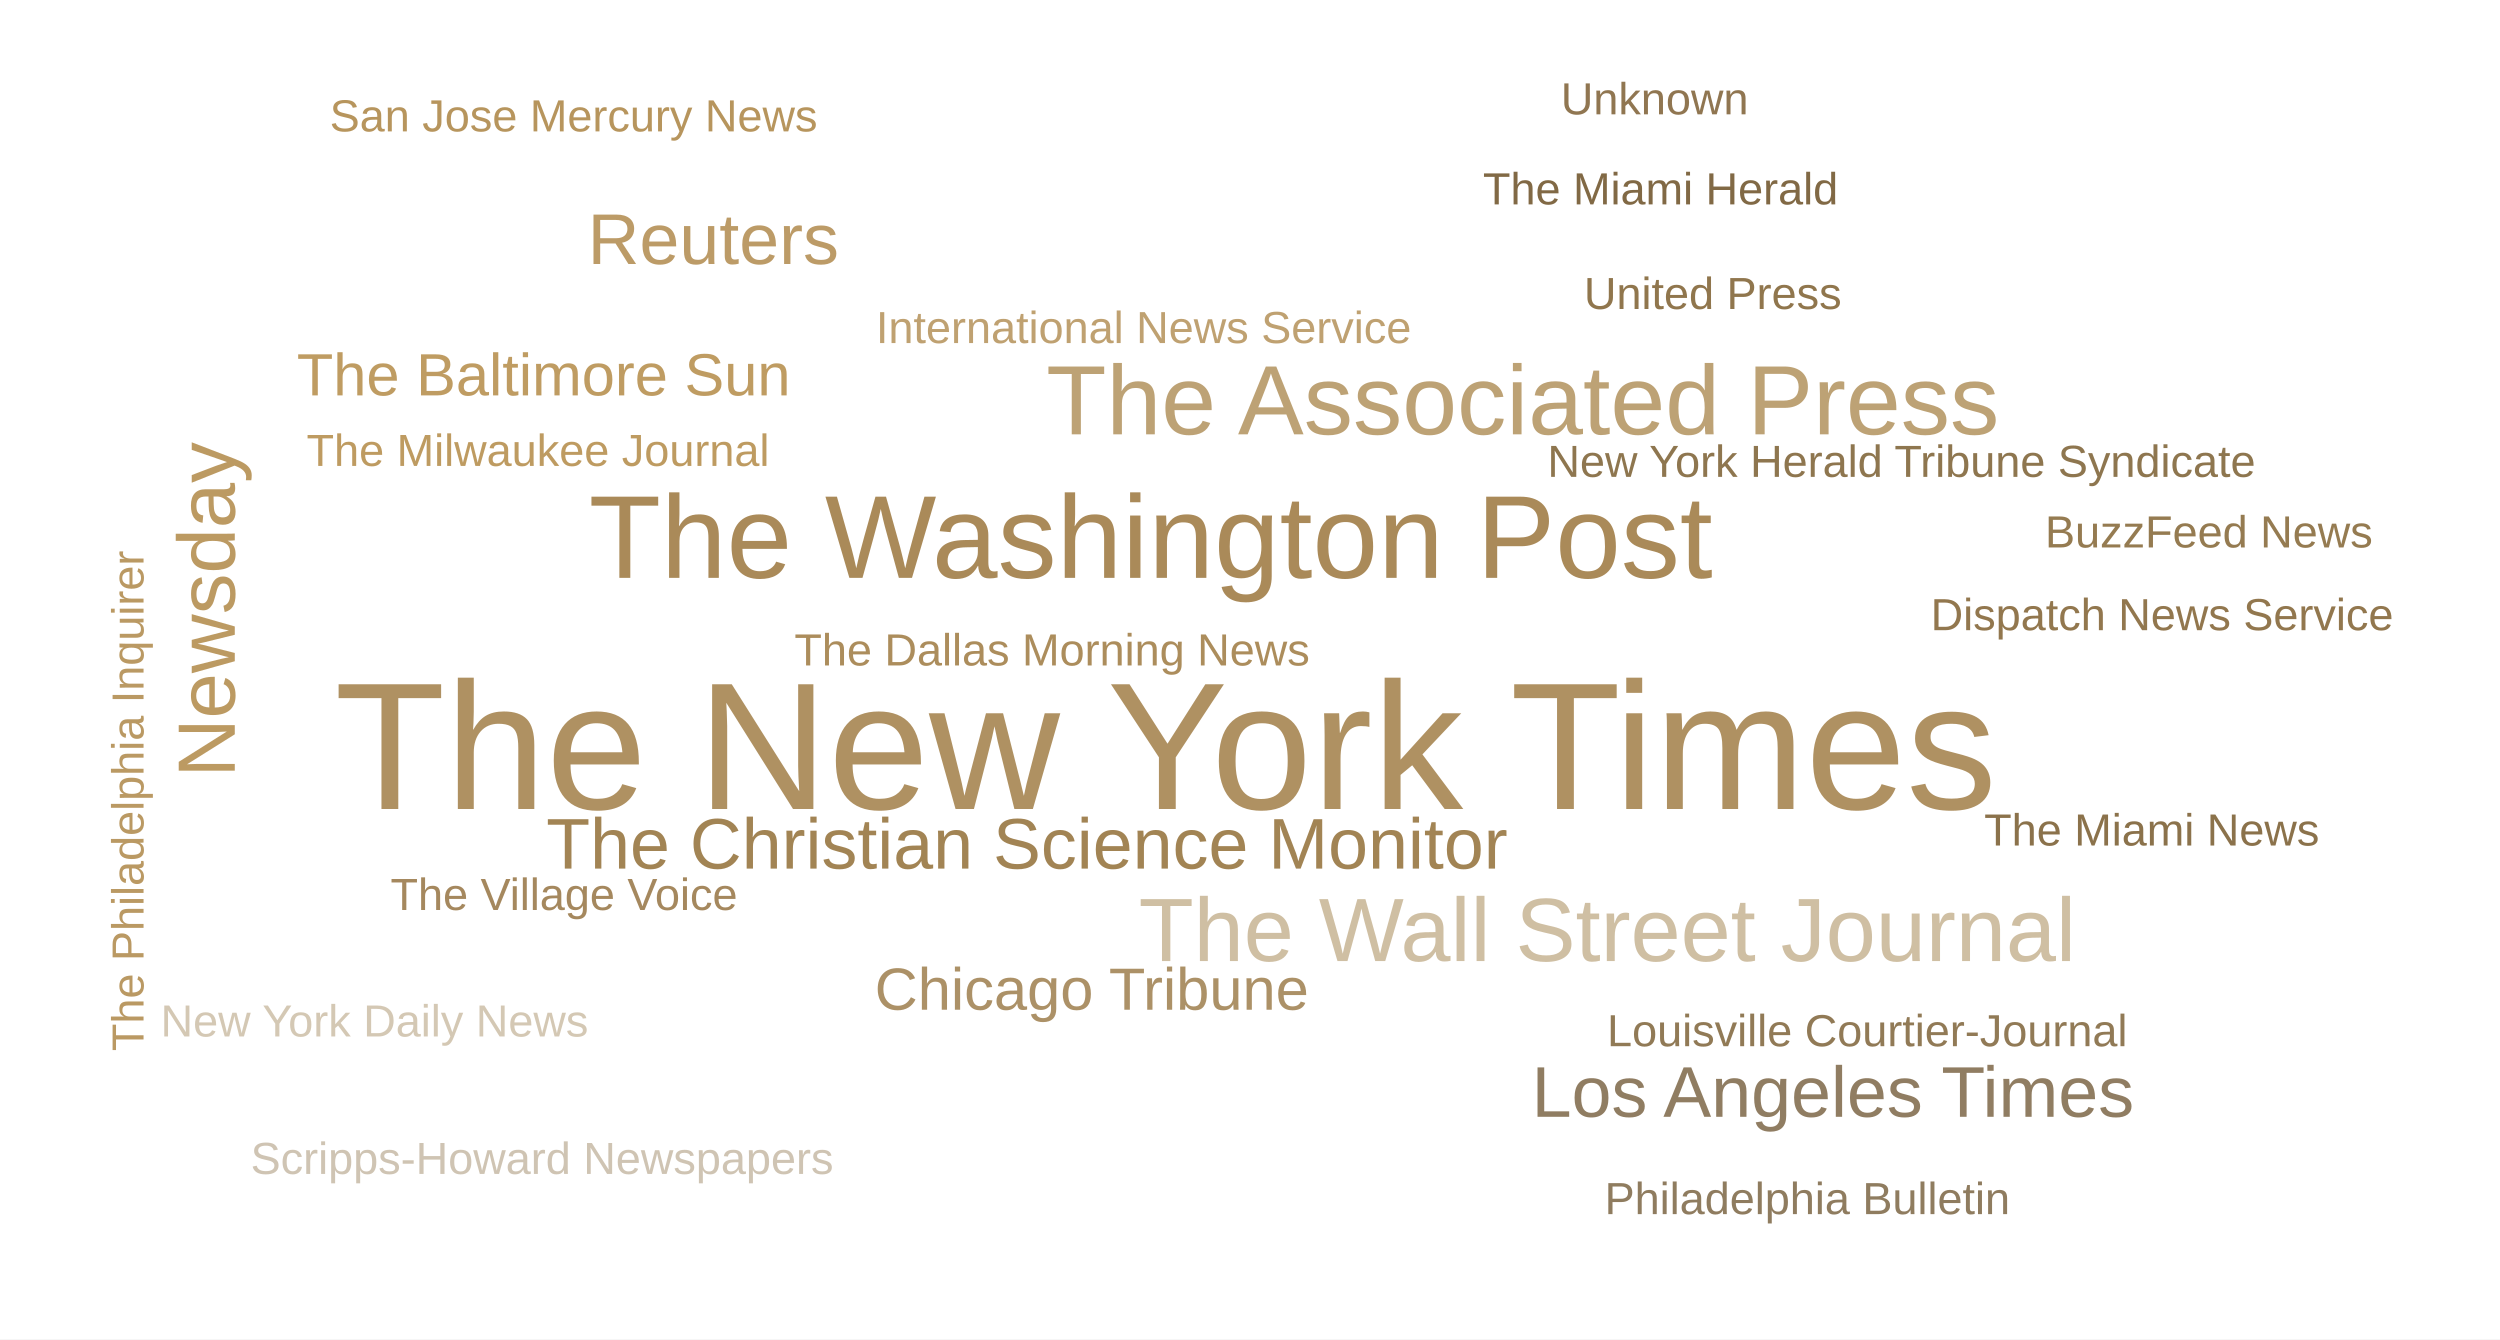
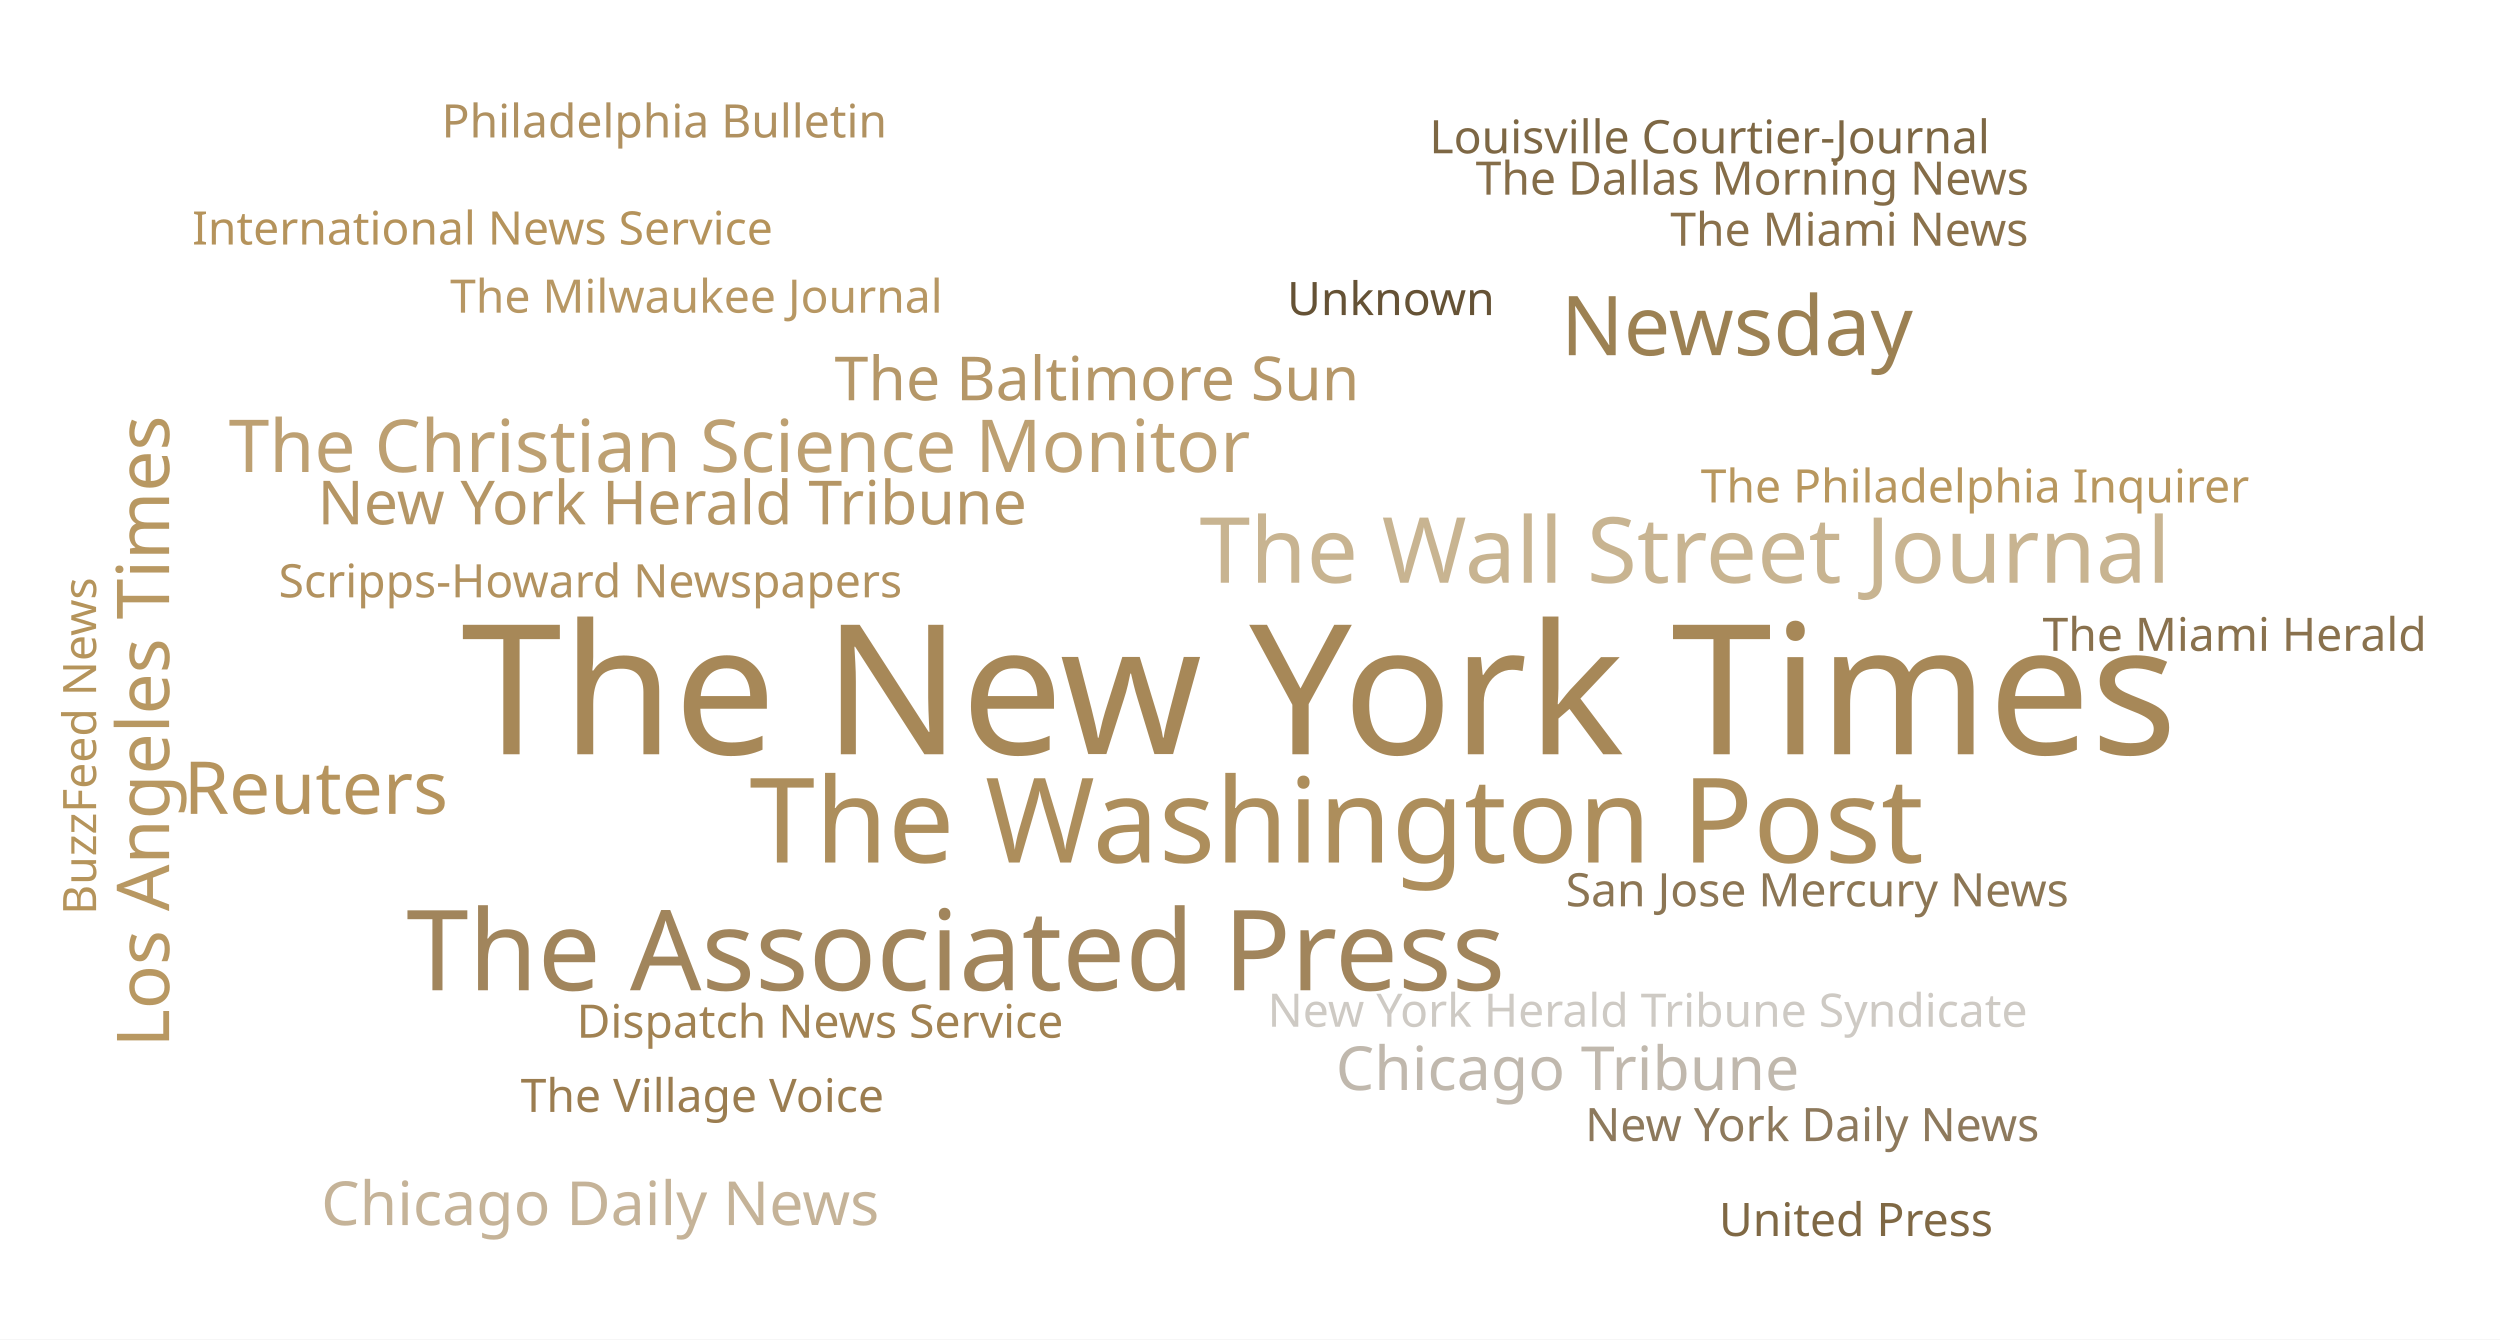
- <svg xmlns="http://www.w3.org/2000/svg" id="Layer_1" version="1.1" viewBox="0 0 2055 1101">
-   <defs>
-     <style>
-       .st0 {
-         fill: #cfbfa3;
-         font-size: 74px;
-       }
- 
-       .st0, .st1, .st2, .st3, .st4, .st5, .st6, .st7, .st8, .st9, .st10, .st11, .st12, .st13, .st14, .st15, .st16, .st17, .st18, .st19, .st20, .st21, .st22, .st23, .st24, .st25, .st26 {
-         font-family: ArialMT, Arial;
-         isolation: isolate;
-       }
- 
-       .st1 {
-         fill: #ac9167;
-       }
- 
-       .st1, .st22 {
-         font-size: 49px;
-       }
- 
-       .st2 {
-         fill: #b7955d;
-       }
- 
-       .st2, .st3, .st4, .st5, .st6, .st9, .st11, .st12, .st13, .st14, .st15, .st17, .st19, .st20, .st21, .st23, .st25 {
-         font-size: 37px;
-       }
- 
-       .st3 {
-         fill: #8f7c5f;
-       }
- 
-       .st4 {
-         fill: #8b724b;
-       }
- 
-       .st5 {
-         fill: #8e764f;
-       }
- 
-       .st6 {
-         fill: #816945;
-       }
- 
-       .st7 {
-         fill: #bc9a62;
-         font-size: 67px;
-       }
- 
-       .st8 {
-         fill: #a28454;
-       }
- 
-       .st8, .st10, .st26 {
-         font-size: 59px;
-       }
- 
-       .st9 {
-         fill: #cfc4b3;
-       }
- 
-       .st10 {
-         fill: #907d62;
-       }
- 
-       .st11 {
-         fill: #be9b61;
-       }
- 
-       .st12 {
-         fill: #bfa171;
-       }
- 
-       .st13 {
-         fill: #917a56;
-       }
- 
-       .st14 {
-         fill: #907651;
-       }
- 
-       .st15 {
-         fill: #957b51;
-       }
- 
-       .st16 {
-         fill: #aa8a59;
-         font-size: 97px;
-       }
- 
-       .st17 {
-         fill: #ba9963;
-       }
- 
-       .st27 {
-         fill: #fff;
-       }
- 
-       .st18 {
-         fill: #af9162;
-         font-size: 149px;
-       }
- 
-       .st19 {
-         fill: #90764d;
-       }
- 
-       .st20 {
-         fill: #92774e;
-       }
- 
-       .st21 {
-         fill: #ac8d5c;
-       }
- 
-       .st22 {
-         fill: #bf9c62;
-       }
- 
-       .st23 {
-         fill: #a5885e;
-       }
- 
-       .st24 {
-         fill: #bda275;
-         font-size: 81px;
-       }
- 
-       .st25 {
-         fill: #d4c8b4;
-       }
- 
-       .st26 {
-         fill: #bc9b67;
-       }
-     </style>
-   </defs>
-   <rect class="st27" width="2055" height="1101" />
-   <text class="st18" transform="translate(275 665)">
-     <tspan x="0" y="0">The New York Times</tspan>
-   </text>
-   <text class="st16" transform="translate(484 475)">
-     <tspan x="0" y="0">The Washington Post</tspan>
-   </text>
-   <text class="st24" transform="translate(860 357)">
-     <tspan x="0" y="0">The Associated Press</tspan>
-   </text>
-   <text class="st0" transform="translate(936 790)">
-     <tspan x="0" y="0">The Wall Street Journal</tspan>
-   </text>
-   <text class="st7" transform="translate(193 639) rotate(-90)">
-     <tspan x="0" y="0">Newsday</tspan>
-   </text>
-   <text class="st8" transform="translate(449 714)">
-     <tspan x="0" y="0">The Christian Science Monitor</tspan>
-   </text>
-   <text class="st26" transform="translate(483 217)">
-     <tspan x="0" y="0">Reuters</tspan>
-   </text>
-   <text class="st10" transform="translate(1259 918)">
-     <tspan x="0" y="0">Los Angeles Times</tspan>
-   </text>
-   <text class="st22" transform="translate(244 325)">
-     <tspan x="0" y="0">The Baltimore Sun</tspan>
-   </text>
-   <text class="st1" transform="translate(719 830)">
-     <tspan x="0" y="0">Chicago Tribune</tspan>
-   </text>
-   <text class="st23" transform="translate(321 748)">
-     <tspan x="0" y="0">The Village Voice</tspan>
-   </text>
-   <text class="st14" transform="translate(1283 94)">
-     <tspan x="0" y="0">Unknown</tspan>
-   </text>
-   <text class="st11" transform="translate(252 383)">
-     <tspan x="0" y="0">The Milwaukee Journal</tspan>
-   </text>
-   <text class="st9" transform="translate(206 965)">
-     <tspan x="0" y="0">Scripps-Howard Newspapers</tspan>
-   </text>
-   <text class="st12" transform="translate(720 282)">
-     <tspan x="0" y="0">International News Service</tspan>
-   </text>
-   <text class="st19" transform="translate(1302 254)">
-     <tspan x="0" y="0">United Press</tspan>
-   </text>
-   <text class="st25" transform="translate(132 852)">
-     <tspan x="0" y="0">New York Daily News</tspan>
-   </text>
-   <text class="st5" transform="translate(1272 392)">
-     <tspan x="0" y="0">New York Herald Tribune Syndicate</tspan>
-   </text>
-   <text class="st4" transform="translate(1631 695)">
-     <tspan x="0" y="0">The Miami News</tspan>
-   </text>
-   <text class="st3" transform="translate(1319 998)">
-     <tspan x="0" y="0">Philadelphia Bulletin</tspan>
-   </text>
-   <text class="st20" transform="translate(1587 518)">
-     <tspan x="0" y="0">Dispatch News Service</tspan>
-   </text>
-   <text class="st17" transform="translate(118 864) rotate(-90)">
-     <tspan x="0" y="0">The Philadelphia Inquirer</tspan>
-   </text>
-   <text class="st13" transform="translate(1321 860)">
-     <tspan x="0" y="0">Louisville Courtier-Journal</tspan>
-   </text>
-   <text class="st15" transform="translate(1681 450)">
-     <tspan x="0" y="0">BuzzFeed News</tspan>
-   </text>
-   <text class="st2" transform="translate(271 108)">
-     <tspan x="0" y="0">San Jose Mercury News</tspan>
-   </text>
-   <text class="st21" transform="translate(653 547)">
-     <tspan x="0" y="0">The Dallas Morning News</tspan>
-   </text>
-   <text class="st6" transform="translate(1219 168)">
-     <tspan x="0" y="0">The Miami Herald</tspan>
-   </text>
+ <svg xmlns="http://www.w3.org/2000/svg" width="2055" height="1101">
+   <style>text{font-family:'Droid Sans Mono';font-weight:normal;font-style:normal;}</style>
+   <rect width="100%" height="100%" style="fill:white" />
+   <text transform="translate(379,620)" font-size="149" style="fill:rgb(167, 136, 88)">The New York Times</text>
+   <text transform="translate(616,709)" font-size="97" style="fill:rgb(173, 142, 92)">The Washington Post</text>
+   <text transform="translate(334,814)" font-size="92" style="fill:rgb(161, 133, 92)">The Associated Press</text>
+   <text transform="translate(986,479)" font-size="75" style="fill:rgb(200, 180, 145)">The Wall Street Journal</text>
+   <text transform="translate(1283,292)" font-size="68" style="fill:rgb(156, 129, 83)">Newsday</text>
+   <text transform="translate(188,388)" font-size="60" style="fill:rgb(189, 160, 114)">The Christian Science Monitor</text>
+   <text transform="translate(151,669)" font-size="60" style="fill:rgb(182, 148, 93)">Reuters</text>
+   <text transform="translate(139,861) rotate(-90)" font-size="60" style="fill:rgb(184, 152, 98)">Los Angeles Times</text>
+   <text transform="translate(686,329)" font-size="50" style="fill:rgb(181, 151, 104)">The Baltimore Sun</text>
+   <text transform="translate(264,1007)" font-size="50" style="fill:rgb(197, 179, 152)">Chicago Daily News</text>
+   <text transform="translate(1098,896)" font-size="50" style="fill:rgb(192, 184, 173)">Chicago Tribune</text>
+   <text transform="translate(261,431)" font-size="50" style="fill:rgb(181, 150, 101)">New York Herald Tribune</text>
+   <text transform="translate(428,914)" font-size="38" style="fill:rgb(155, 125, 80)">The Village Voice</text>
+   <text transform="translate(1058,259)" font-size="38" style="fill:rgb(101, 82, 53)">Unknown</text>
+   <text transform="translate(370,257)" font-size="38" style="fill:rgb(183, 151, 99)">The Milwaukee Journal</text>
+   <text transform="translate(229,491)" font-size="38" style="fill:rgb(178, 146, 95)">Scripps-Howard Newspapers</text>
+   <text transform="translate(158,201)" font-size="38" style="fill:rgb(181, 147, 91)">International News Service</text>
+   <text transform="translate(1413,1016)" font-size="38" style="fill:rgb(127, 104, 68)">United Press</text>
+   <text transform="translate(1303,938)" font-size="38" style="fill:rgb(141, 121, 92)">New York Daily News</text>
+   <text transform="translate(1042,844)" font-size="38" style="fill:rgb(206, 202, 196)">New York Herald Tribune Syndicate</text>
+   <text transform="translate(1373,202)" font-size="38" style="fill:rgb(138, 113, 75)">The Miami News</text>
+   <text transform="translate(363,113)" font-size="38" style="fill:rgb(176, 145, 96)">Philadelphia Bulletin</text>
+   <text transform="translate(474,853)" font-size="38" style="fill:rgb(161, 130, 82)">Dispatch News Service</text>
+   <text transform="translate(1398,413)" font-size="38" style="fill:rgb(184, 151, 94)">The Philadelphia Inquirer</text>
+   <text transform="translate(1175,126)" font-size="38" style="fill:rgb(125, 103, 68)">Louisville Courtier-Journal</text>
+   <text transform="translate(79,752) rotate(-90)" font-size="38" style="fill:rgb(181, 148, 91)">BuzzFeed News</text>
+   <text transform="translate(1287,745)" font-size="38" style="fill:rgb(140, 118, 84)">San Jose Mercury News</text>
+   <text transform="translate(1213,160)" font-size="38" style="fill:rgb(133, 109, 72)">The Dallas Morning News</text>
+   <text transform="translate(1679,535)" font-size="38" style="fill:rgb(137, 113, 77)">The Miami Herald</text>
</svg>
